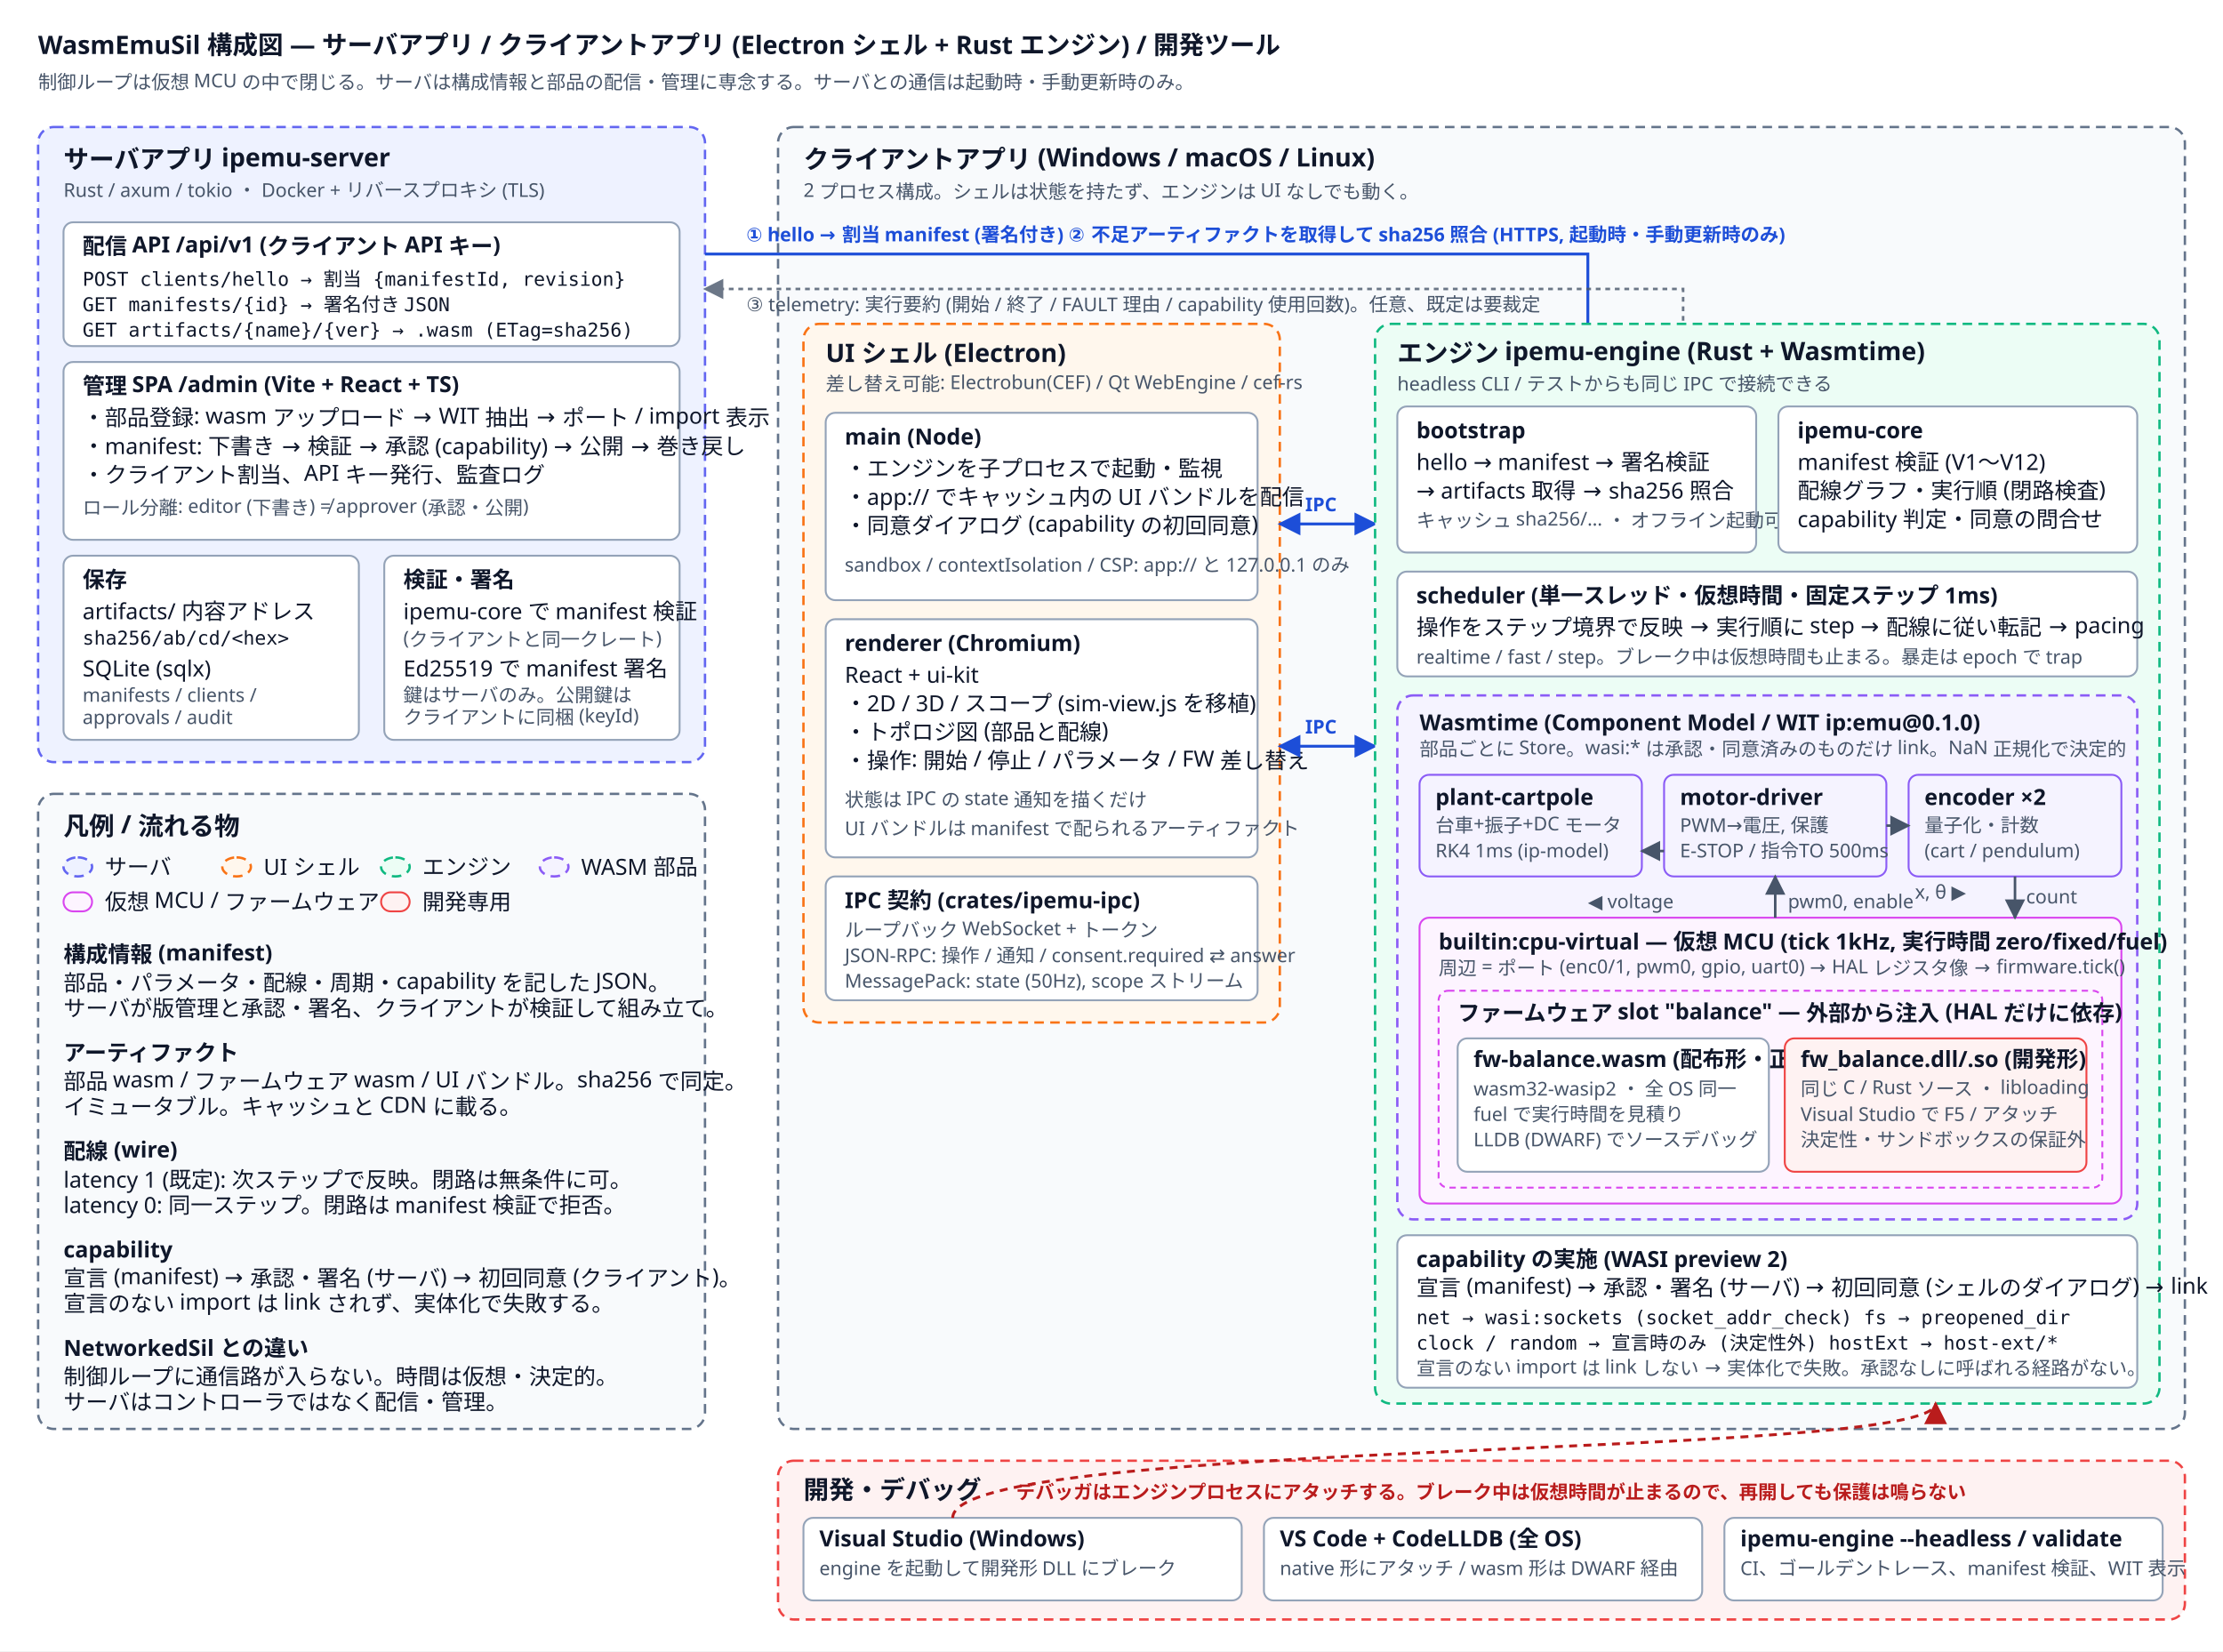
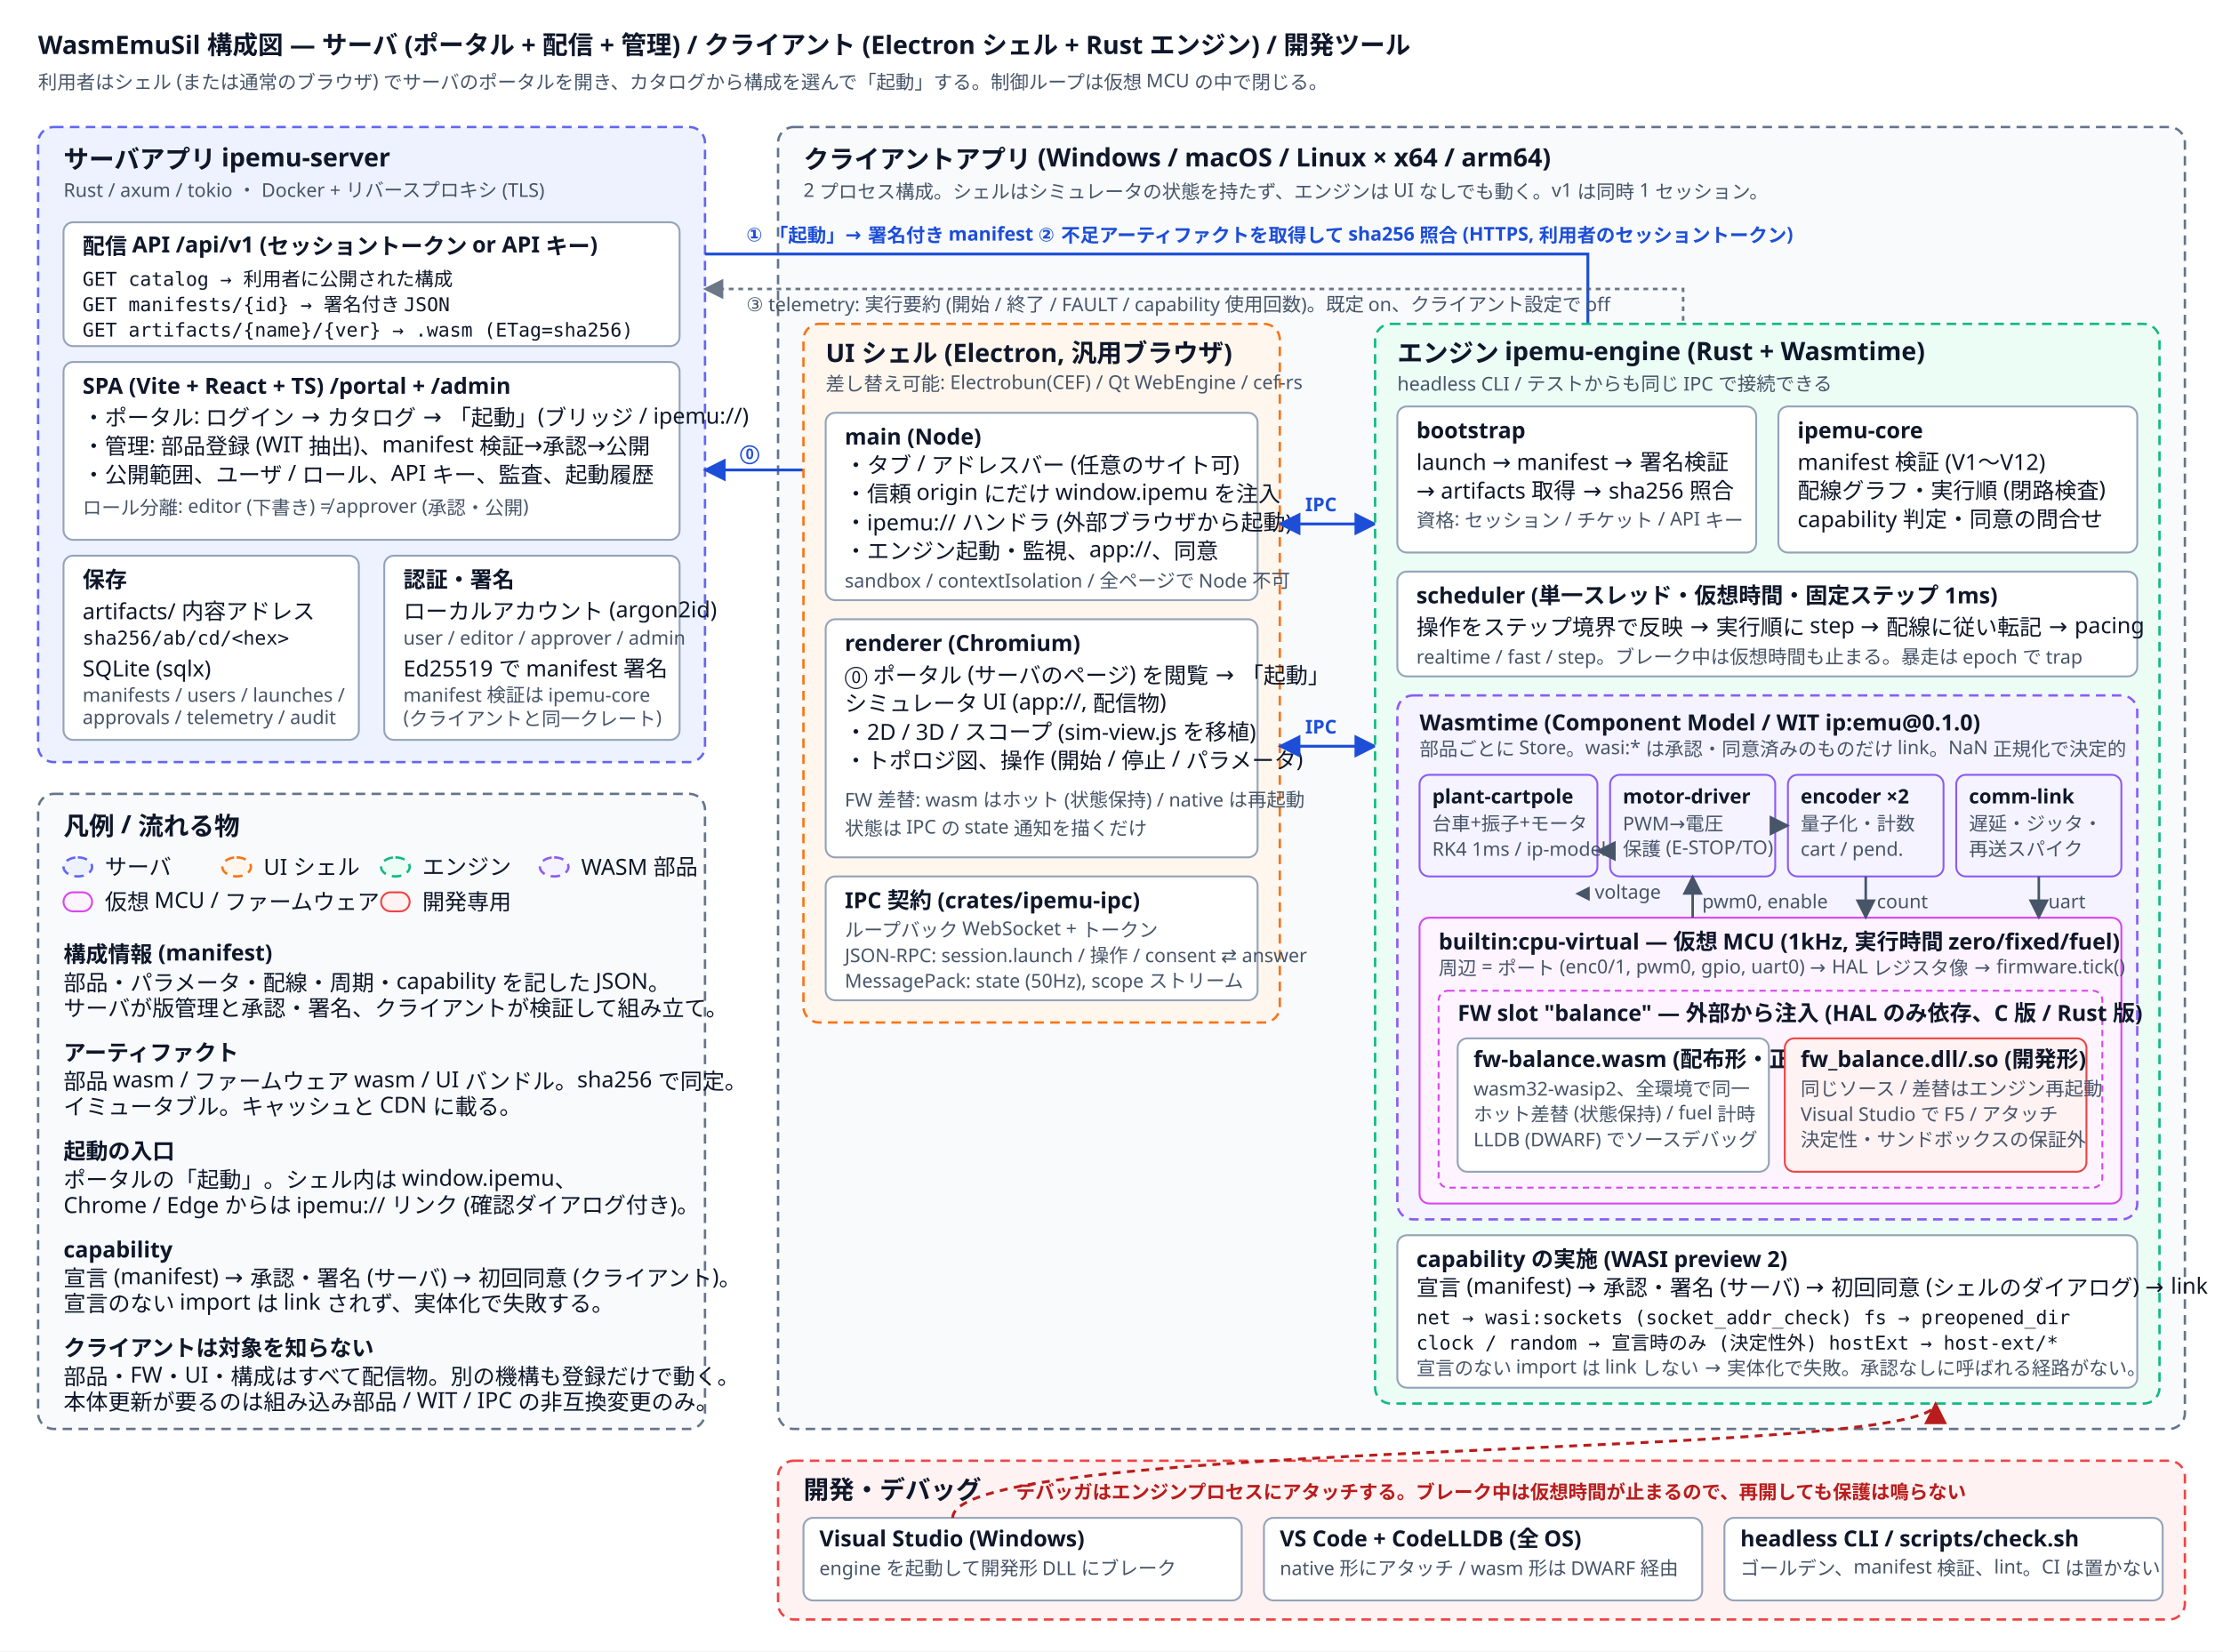
<svg xmlns="http://www.w3.org/2000/svg" width="1400" height="1040" viewBox="0 0 1400 1040" font-family="'Noto Sans JP','Hiragino Sans','Yu Gothic UI','Meiryo','IPAPGothic',sans-serif" font-size="14">
  <defs>
    <marker id="arr" viewBox="0 0 10 10" refX="9" refY="5" markerWidth="8" markerHeight="8" orient="auto-start-reverse">
      <path d="M0,0 L10,5 L0,10 z" fill="#475569" />
    </marker>
    <marker id="arrB" viewBox="0 0 10 10" refX="9" refY="5" markerWidth="8" markerHeight="8" orient="auto-start-reverse">
      <path d="M0,0 L10,5 L0,10 z" fill="#1d4ed8" />
    </marker>
    <marker id="arrR" viewBox="0 0 10 10" refX="9" refY="5" markerWidth="8" markerHeight="8" orient="auto-start-reverse">
      <path d="M0,0 L10,5 L0,10 z" fill="#b91c1c" />
    </marker>
  </defs>
  <style>
    .t  { fill:#0f172a; }
    .s  { fill:#475569; font-size:12px; }
    .h  { fill:#0f172a; font-weight:700; font-size:16px; }
    .h2 { fill:#0f172a; font-weight:700; font-size:14px; }
+     .h3 { fill:#0f172a; font-weight:700; font-size:12.5px; }
    .mono { font-family: ui-monospace, Consolas, 'SF Mono', Menlo, monospace; font-size:12px; fill:#0f172a; }
    .box { fill:#ffffff; stroke:#94a3b8; stroke-width:1.2; rx:6; }
    .zone { fill:#f8fafc; stroke:#64748b; stroke-width:1.5; stroke-dasharray:6 4; rx:10; }
    .srv { fill:#eef2ff; stroke:#6366f1; }
    .eng { fill:#ecfdf5; stroke:#10b981; }
    .shl { fill:#fff7ed; stroke:#f97316; }
    .dev { fill:#fef2f2; stroke:#ef4444; }
    .wasm { fill:#f5f3ff; stroke:#8b5cf6; }
    .fw  { fill:#fdf4ff; stroke:#d946ef; }
    .line { stroke:#475569; stroke-width:1.6; fill:none; marker-end:url(#arr); }
    .lineB { stroke:#1d4ed8; stroke-width:1.8; fill:none; marker-end:url(#arrB); }
    .lineR { stroke:#b91c1c; stroke-width:1.8; fill:none; stroke-dasharray:5 4; marker-end:url(#arrR); }
    .lblB { fill:#1d4ed8; font-size:12px; font-weight:700; }
    .lblR { fill:#b91c1c; font-size:12px; font-weight:700; }
  </style>
  <rect width="1400" height="1040" fill="#ffffff" />
-   <text x="24" y="34" class="h" font-size="20">WasmEmuSil 構成図 — サーバアプリ / クライアントアプリ (Electron シェル + Rust エンジン) / 開発ツール</text>
-   <text x="24" y="56" class="s">制御ループは仮想 MCU の中で閉じる。サーバは構成情報と部品の配信・管理に専念する。サーバとの通信は起動時・手動更新時のみ。</text>
+   <text x="24" y="34" class="h" font-size="20">WasmEmuSil 構成図 — サーバ (ポータル + 配信 + 管理) / クライアント (Electron シェル + Rust エンジン) / 開発ツール</text>
+   <text x="24" y="56" class="s">利用者はシェル (または通常のブラウザ) でサーバのポータルを開き、カタログから構成を選んで「起動」する。制御ループは仮想 MCU の中で閉じる。</text>
  <rect x="24" y="80" width="420" height="400" class="zone srv" />
  <text x="40" y="106" class="h">サーバアプリ  ipemu-server</text>
  <text x="40" y="124" class="s">Rust / axum / tokio ・ Docker + リバースプロキシ (TLS)</text>
  <rect x="40" y="140" width="388" height="78" class="box" />
-   <text x="52" y="160" class="h2">配信 API  /api/v1   (クライアント API キー)</text>
-   <text x="52" y="180" class="mono">POST clients/hello         → 割当 {manifestId, revision}</text>
+   <text x="52" y="160" class="h2">配信 API  /api/v1   (セッショントークン or API キー)</text>
+   <text x="52" y="180" class="mono">GET  catalog                → 利用者に公開された構成</text>
  <text x="52" y="196" class="mono">GET  manifests/{id}         → 署名付き JSON</text>
  <text x="52" y="212" class="mono">GET  artifacts/{name}/{ver} → .wasm (ETag=sha256)</text>
  <rect x="40" y="228" width="388" height="112" class="box" />
-   <text x="52" y="248" class="h2">管理 SPA  /admin   (Vite + React + TS)</text>
-   <text x="52" y="268" class="t">・部品登録: wasm アップロード → WIT 抽出 → ポート / import 表示</text>
-   <text x="52" y="286" class="t">・manifest: 下書き → 検証 → 承認 (capability) → 公開 → 巻き戻し</text>
-   <text x="52" y="304" class="t">・クライアント割当、API キー発行、監査ログ</text>
+   <text x="52" y="248" class="h2">SPA  (Vite + React + TS)   /portal + /admin</text>
+   <text x="52" y="268" class="t">・ポータル: ログイン → カタログ → 「起動」(ブリッジ / ipemu://)</text>
+   <text x="52" y="286" class="t">・管理: 部品登録 (WIT 抽出)、manifest 検証→承認→公開</text>
+   <text x="52" y="304" class="t">・公開範囲、ユーザ / ロール、API キー、監査、起動履歴</text>
  <text x="52" y="324" class="s">ロール分離: editor (下書き) ≠ approver (承認・公開)</text>
  <rect x="40" y="350" width="186" height="116" class="box" />
  <text x="52" y="370" class="h2">保存</text>
  <text x="52" y="390" class="t">artifacts/ 内容アドレス</text>
  <text x="52" y="406" class="mono">sha256/ab/cd/&lt;hex&gt;</text>
  <text x="52" y="426" class="t">SQLite (sqlx)</text>
-   <text x="52" y="442" class="s">manifests / clients /</text>
-   <text x="52" y="456" class="s">approvals / audit</text>
+   <text x="52" y="442" class="s">manifests / users / launches /</text>
+   <text x="52" y="456" class="s">approvals / telemetry / audit</text>
  <rect x="242" y="350" width="186" height="116" class="box" />
-   <text x="254" y="370" class="h2">検証・署名</text>
-   <text x="254" y="390" class="t">ipemu-core で manifest 検証</text>
-   <text x="254" y="406" class="s">(クライアントと同一クレート)</text>
+   <text x="254" y="370" class="h2">認証・署名</text>
+   <text x="254" y="390" class="t">ローカルアカウント (argon2id)</text>
+   <text x="254" y="406" class="s">user / editor / approver / admin</text>
  <text x="254" y="426" class="t">Ed25519 で manifest 署名</text>
-   <text x="254" y="442" class="s">鍵はサーバのみ。公開鍵は</text>
-   <text x="254" y="456" class="s">クライアントに同梱 (keyId)</text>
+   <text x="254" y="442" class="s">manifest 検証は ipemu-core</text>
+   <text x="254" y="456" class="s">(クライアントと同一クレート)</text>
  <rect x="24" y="500" width="420" height="400" class="zone" />
  <text x="40" y="526" class="h">凡例 / 流れる物</text>
  <rect x="40" y="540" width="18" height="12" class="zone srv" />
  <text x="66" y="551" class="t">サーバ</text>
  <rect x="140" y="540" width="18" height="12" class="zone shl" />
  <text x="166" y="551" class="t">UI シェル</text>
  <rect x="240" y="540" width="18" height="12" class="zone eng" />
  <text x="266" y="551" class="t">エンジン</text>
  <rect x="340" y="540" width="18" height="12" class="zone wasm" />
  <text x="366" y="551" class="t">WASM 部品</text>
  <rect x="40" y="562" width="18" height="12" class="box fw" />
  <text x="66" y="573" class="t">仮想 MCU / ファームウェア</text>
  <rect x="240" y="562" width="18" height="12" class="box dev" />
  <text x="266" y="573" class="t">開発専用</text>
  <text x="40" y="606" class="h2">構成情報 (manifest)</text>
  <text x="40" y="624" class="t">部品・パラメータ・配線・周期・capability を記した JSON。</text>
  <text x="40" y="640" class="t">サーバが版管理と承認・署名、クライアントが検証して組み立て。</text>
  <text x="40" y="668" class="h2">アーティファクト</text>
  <text x="40" y="686" class="t">部品 wasm / ファームウェア wasm / UI バンドル。sha256 で同定。</text>
  <text x="40" y="702" class="t">イミュータブル。キャッシュと CDN に載る。</text>
-   <text x="40" y="730" class="h2">配線 (wire)</text>
-   <text x="40" y="748" class="t">latency 1 (既定): 次ステップで反映。閉路は無条件に可。</text>
-   <text x="40" y="764" class="t">latency 0: 同一ステップ。閉路は manifest 検証で拒否。</text>
+   <text x="40" y="730" class="h2">起動の入口</text>
+   <text x="40" y="748" class="t">ポータルの「起動」。シェル内は window.ipemu、</text>
+   <text x="40" y="764" class="t">Chrome / Edge からは ipemu:// リンク (確認ダイアログ付き)。</text>
  <text x="40" y="792" class="h2">capability</text>
  <text x="40" y="810" class="t">宣言 (manifest) → 承認・署名 (サーバ) → 初回同意 (クライアント)。</text>
  <text x="40" y="826" class="t">宣言のない import は link されず、実体化で失敗する。</text>
-   <text x="40" y="854" class="h2">NetworkedSil との違い</text>
-   <text x="40" y="872" class="t">制御ループに通信路が入らない。時間は仮想・決定的。</text>
-   <text x="40" y="888" class="t">サーバはコントローラではなく配信・管理。</text>
+   <text x="40" y="854" class="h2">クライアントは対象を知らない</text>
+   <text x="40" y="872" class="t">部品・FW・UI・構成はすべて配信物。別の機構も登録だけで動く。</text>
+   <text x="40" y="888" class="t">本体更新が要るのは組み込み部品 / WIT / IPC の非互換変更のみ。</text>
  <rect x="490" y="80" width="886" height="820" class="zone" />
-   <text x="506" y="106" class="h">クライアントアプリ  (Windows / macOS / Linux)</text>
-   <text x="506" y="124" class="s">2 プロセス構成。シェルは状態を持たず、エンジンは UI なしでも動く。</text>
+   <text x="506" y="106" class="h">クライアントアプリ  (Windows / macOS / Linux × x64 / arm64)</text>
+   <text x="506" y="124" class="s">2 プロセス構成。シェルはシミュレータの状態を持たず、エンジンは UI なしでも動く。v1 は同時 1 セッション。</text>
  <path d="M444,160 L1000,160 L1000,256" class="lineB" />
-   <text x="470" y="152" class="lblB">① hello → 割当 manifest (署名付き)   ② 不足アーティファクトを取得して sha256 照合   (HTTPS, 起動時・手動更新時のみ)</text>
+   <text x="470" y="152" class="lblB">① 「起動」→ 署名付き manifest   ② 不足アーティファクトを取得して sha256 照合   (HTTPS, 利用者のセッショントークン)</text>
  <path d="M1060,256 L1060,182 L444,182" class="line" stroke-dasharray="3 3" opacity="0.8" />
-   <text x="470" y="196" class="s">③ telemetry: 実行要約 (開始 / 終了 / FAULT 理由 / capability 使用回数)。任意、既定は要裁定</text>
+   <text x="470" y="196" class="s">③ telemetry: 実行要約 (開始 / 終了 / FAULT / capability 使用回数)。既定 on、クライアント設定で off</text>
+   <path d="M506,296 L444,296" class="lineB" />
+   <text x="466" y="289" class="lblB">⓪</text>
  <rect x="506" y="204" width="300" height="440" class="zone shl" />
-   <text x="520" y="228" class="h">UI シェル  (Electron)</text>
+   <text x="520" y="228" class="h">UI シェル  (Electron, 汎用ブラウザ)</text>
  <text x="520" y="246" class="s">差し替え可能: Electrobun(CEF) / Qt WebEngine / cef-rs</text>
  <rect x="520" y="260" width="272" height="118" class="box" />
  <text x="532" y="280" class="h2">main (Node)</text>
-   <text x="532" y="300" class="t">・エンジンを子プロセスで起動・監視</text>
-   <text x="532" y="318" class="t">・app:// でキャッシュ内の UI バンドルを配信</text>
-   <text x="532" y="336" class="t">・同意ダイアログ (capability の初回同意)</text>
-   <text x="532" y="360" class="s">sandbox / contextIsolation / CSP: app:// と 127.0.0.1 のみ</text>
+   <text x="532" y="298" class="t">・タブ / アドレスバー (任意のサイト可)</text>
+   <text x="532" y="316" class="t">・信頼 origin にだけ window.ipemu を注入</text>
+   <text x="532" y="334" class="t">・ipemu:// ハンドラ (外部ブラウザから起動)</text>
+   <text x="532" y="352" class="t">・エンジン起動・監視、app://、同意</text>
+   <text x="532" y="370" class="s">sandbox / contextIsolation / 全ページで Node 不可</text>
  <rect x="520" y="390" width="272" height="150" class="box" />
  <text x="532" y="410" class="h2">renderer (Chromium)</text>
-   <text x="532" y="430" class="t">React + ui-kit</text>
-   <text x="532" y="448" class="t">・2D / 3D / スコープ  (sim-view.js を移植)</text>
-   <text x="532" y="466" class="t">・トポロジ図 (部品と配線)</text>
-   <text x="532" y="484" class="t">・操作: 開始 / 停止 / パラメータ / FW 差し替え</text>
-   <text x="532" y="508" class="s">状態は IPC の state 通知を描くだけ</text>
-   <text x="532" y="526" class="s">UI バンドルは manifest で配られるアーティファクト</text>
+   <text x="532" y="430" class="t">⓪ ポータル (サーバのページ) を閲覧 → 「起動」</text>
+   <text x="532" y="448" class="t">シミュレータ UI (app://, 配信物)</text>
+   <text x="532" y="466" class="t">・2D / 3D / スコープ  (sim-view.js を移植)</text>
+   <text x="532" y="484" class="t">・トポロジ図、操作 (開始 / 停止 / パラメータ)</text>
+   <text x="532" y="508" class="s">FW 差替: wasm はホット (状態保持) / native は再起動</text>
+   <text x="532" y="526" class="s">状態は IPC の state 通知を描くだけ</text>
  <rect x="520" y="552" width="272" height="78" class="box" />
  <text x="532" y="572" class="h2">IPC 契約  (crates/ipemu-ipc)</text>
  <text x="532" y="590" class="s">ループバック WebSocket + トークン</text>
-   <text x="532" y="606" class="s">JSON-RPC: 操作 / 通知 / consent.required ⇄ answer</text>
+   <text x="532" y="606" class="s">JSON-RPC: session.launch / 操作 / consent ⇄ answer</text>
  <text x="532" y="622" class="s">MessagePack: state (50Hz), scope ストリーム</text>
  <line x1="806" y1="330" x2="866" y2="330" class="lineB" marker-start="url(#arrB)" />
  <text x="822" y="322" class="lblB">IPC</text>
  <line x1="806" y1="470" x2="866" y2="470" class="lineB" marker-start="url(#arrB)" />
  <text x="822" y="462" class="lblB">IPC</text>
  <rect x="866" y="204" width="494" height="680" class="zone eng" />
  <text x="880" y="228" class="h">エンジン  ipemu-engine  (Rust + Wasmtime)</text>
  <text x="880" y="246" class="s">headless CLI / テストからも同じ IPC で接続できる</text>
  <rect x="880" y="256" width="226" height="92" class="box" />
  <text x="892" y="276" class="h2">bootstrap</text>
-   <text x="892" y="296" class="t">hello → manifest → 署名検証</text>
+   <text x="892" y="296" class="t">launch → manifest → 署名検証</text>
  <text x="892" y="314" class="t">→ artifacts 取得 → sha256 照合</text>
-   <text x="892" y="332" class="s">キャッシュ sha256/… ・ オフライン起動可</text>
+   <text x="892" y="332" class="s">資格: セッション / チケット / API キー</text>
  <rect x="1120" y="256" width="226" height="92" class="box" />
  <text x="1132" y="276" class="h2">ipemu-core</text>
  <text x="1132" y="296" class="t">manifest 検証 (V1〜V12)</text>
  <text x="1132" y="314" class="t">配線グラフ・実行順 (閉路検査)</text>
  <text x="1132" y="332" class="t">capability 判定・同意の問合せ</text>
  <rect x="880" y="360" width="466" height="66" class="box" />
  <text x="892" y="380" class="h2">scheduler  (単一スレッド・仮想時間・固定ステップ 1ms)</text>
  <text x="892" y="400" class="t">操作をステップ境界で反映 → 実行順に step → 配線に従い転記 → pacing</text>
  <text x="892" y="418" class="s">realtime / fast / step。ブレーク中は仮想時間も止まる。暴走は epoch で trap</text>
  <rect x="880" y="438" width="466" height="330" class="zone wasm" />
  <text x="894" y="460" class="h2">Wasmtime  (Component Model / WIT  ip:emu@0.1.0)</text>
  <text x="894" y="476" class="s">部品ごとに Store。wasi:* は承認・同意済みのものだけ link。NaN 正規化で決定的</text>
-   <rect x="894" y="488" width="140" height="64" class="box wasm" />
-   <text x="904" y="507" class="h2">plant-cartpole</text>
-   <text x="904" y="524" class="s">台車+振子+DC モータ</text>
-   <text x="904" y="540" class="s">RK4 1ms (ip-model)</text>
-   <rect x="1048" y="488" width="140" height="64" class="box wasm" />
-   <text x="1058" y="507" class="h2">motor-driver</text>
-   <text x="1058" y="524" class="s">PWM→電圧, 保護</text>
-   <text x="1058" y="540" class="s">E-STOP / 指令TO 500ms</text>
-   <rect x="1202" y="488" width="134" height="64" class="box wasm" />
-   <text x="1212" y="507" class="h2">encoder ×2</text>
-   <text x="1212" y="524" class="s">量子化・計数</text>
-   <text x="1212" y="540" class="s">(cart / pendulum)</text>
-   <path d="M1048,536 L1034,536" class="line" />
-   <text x="1000" y="572" class="s" font-size="10">◀ voltage</text>
-   <path d="M1188,520 L1202,520" class="line" />
-   <text x="1206" y="566" class="s" font-size="10">x, θ ▶</text>
+   <rect x="894" y="488" width="112" height="64" class="box wasm" />
+   <text x="902" y="506" class="h3">plant-cartpole</text>
+   <text x="902" y="523" class="s" font-size="11">台車+振子+モータ</text>
+   <text x="902" y="539" class="s" font-size="11">RK4 1ms / ip-model</text>
+   <rect x="1014" y="488" width="104" height="64" class="box wasm" />
+   <text x="1022" y="506" class="h3">motor-driver</text>
+   <text x="1022" y="523" class="s" font-size="11">PWM→電圧</text>
+   <text x="1022" y="539" class="s" font-size="11">保護 (E-STOP/TO)</text>
+   <rect x="1126" y="488" width="98" height="64" class="box wasm" />
+   <text x="1134" y="506" class="h3">encoder ×2</text>
+   <text x="1134" y="523" class="s" font-size="11">量子化・計数</text>
+   <text x="1134" y="539" class="s" font-size="11">cart / pend.</text>
+   <rect x="1232" y="488" width="104" height="64" class="box wasm" />
+   <text x="1240" y="506" class="h3">comm-link</text>
+   <text x="1240" y="523" class="s" font-size="11">遅延・ジッタ・</text>
+   <text x="1240" y="539" class="s" font-size="11">再送スパイク</text>
+   <path d="M1014,536 L1006,536" class="line" />
+   <path d="M1118,520 L1126,520" class="line" />
+   <text x="992" y="566" class="s" font-size="10">◀ voltage</text>
  <rect x="894" y="578" width="442" height="180" class="box fw" />
-   <text x="906" y="598" class="h2">builtin:cpu-virtual — 仮想 MCU (tick 1kHz, 実行時間 zero/fixed/fuel)</text>
+   <text x="906" y="598" class="h2">builtin:cpu-virtual — 仮想 MCU (1kHz, 実行時間 zero/fixed/fuel)</text>
  <text x="906" y="614" class="s">周辺 = ポート (enc0/1, pwm0, gpio, uart0) → HAL レジスタ像 → firmware.tick()</text>
  <rect x="906" y="624" width="418" height="124" class="box fw" stroke-dasharray="4 3" />
-   <text x="918" y="643" class="h2">ファームウェア slot "balance"  — 外部から注入 (HAL だけに依存)</text>
+   <text x="918" y="643" class="h2">FW slot "balance" — 外部から注入 (HAL のみ依存、C 版 / Rust 版)</text>
  <rect x="918" y="654" width="196" height="84" class="box" />
  <text x="928" y="672" class="h2">fw-balance.wasm  (配布形・正)</text>
-   <text x="928" y="690" class="s">wasm32-wasip2 ・ 全 OS 同一</text>
-   <text x="928" y="706" class="s">fuel で実行時間を見積り</text>
+   <text x="928" y="690" class="s">wasm32-wasip2、全環境で同一</text>
+   <text x="928" y="706" class="s">ホット差替 (状態保持) / fuel 計時</text>
  <text x="928" y="722" class="s">LLDB (DWARF) でソースデバッグ</text>
  <rect x="1124" y="654" width="190" height="84" class="box dev" />
  <text x="1134" y="672" class="h2">fw_balance.dll/.so  (開発形)</text>
-   <text x="1134" y="690" class="s">同じ C / Rust ソース ・ libloading</text>
+   <text x="1134" y="690" class="s">同じソース / 差替はエンジン再起動</text>
  <text x="1134" y="706" class="s">Visual Studio で F5 / アタッチ</text>
  <text x="1134" y="722" class="s">決定性・サンドボックスの保証外</text>
-   <path d="M1269,552 L1269,578" class="line" />
-   <text x="1276" y="569" class="s" font-size="11">count</text>
-   <path d="M1118,578 L1118,552" class="line" />
-   <text x="1126" y="572" class="s" font-size="11">pwm0, enable</text>
+   <path d="M1175,552 L1175,578" class="line" />
+   <text x="1182" y="572" class="s" font-size="11">count</text>
+   <path d="M1066,578 L1066,552" class="line" />
+   <text x="1072" y="572" class="s" font-size="11">pwm0, enable</text>
+   <path d="M1284,552 L1284,578" class="line" />
+   <text x="1290" y="572" class="s" font-size="11">uart</text>
  <rect x="880" y="778" width="466" height="96" class="box" />
  <text x="892" y="798" class="h2">capability の実施  (WASI preview 2)</text>
  <text x="892" y="816" class="t">宣言 (manifest) → 承認・署名 (サーバ) → 初回同意 (シェルのダイアログ) → link</text>
  <text x="892" y="834" class="mono">net → wasi:sockets (socket_addr_check)   fs → preopened_dir</text>
  <text x="892" y="850" class="mono">clock / random → 宣言時のみ (決定性外)   hostExt → host-ext/*</text>
  <text x="892" y="866" class="s">宣言のない import は link しない → 実体化で失敗。承認なしに呼ばれる経路がない。</text>
  <rect x="490" y="920" width="886" height="100" class="zone dev" />
  <text x="506" y="944" class="h">開発・デバッグ</text>
  <text x="640" y="944" class="lblR">デバッガはエンジンプロセスにアタッチする。ブレーク中は仮想時間が止まるので、再開しても保護は鳴らない</text>
  <rect x="506" y="956" width="276" height="52" class="box" />
  <text x="516" y="974" class="h2">Visual Studio (Windows)</text>
  <text x="516" y="992" class="s">engine を起動して開発形 DLL にブレーク</text>
  <rect x="796" y="956" width="276" height="52" class="box" />
  <text x="806" y="974" class="h2">VS Code + CodeLLDB (全 OS)</text>
  <text x="806" y="992" class="s">native 形にアタッチ / wasm 形は DWARF 経由</text>
  <rect x="1086" y="956" width="276" height="52" class="box" />
-   <text x="1096" y="974" class="h2">ipemu-engine --headless / validate</text>
-   <text x="1096" y="992" class="s">CI、ゴールデントレース、manifest 検証、WIT 表示</text>
+   <text x="1096" y="974" class="h2">headless CLI / scripts/check.sh</text>
+   <text x="1096" y="992" class="s">ゴールデン、manifest 検証、lint。CI は置かない</text>
  <path d="M600,956 C600,905 1219,920 1219,884" class="lineR" />
</svg>
